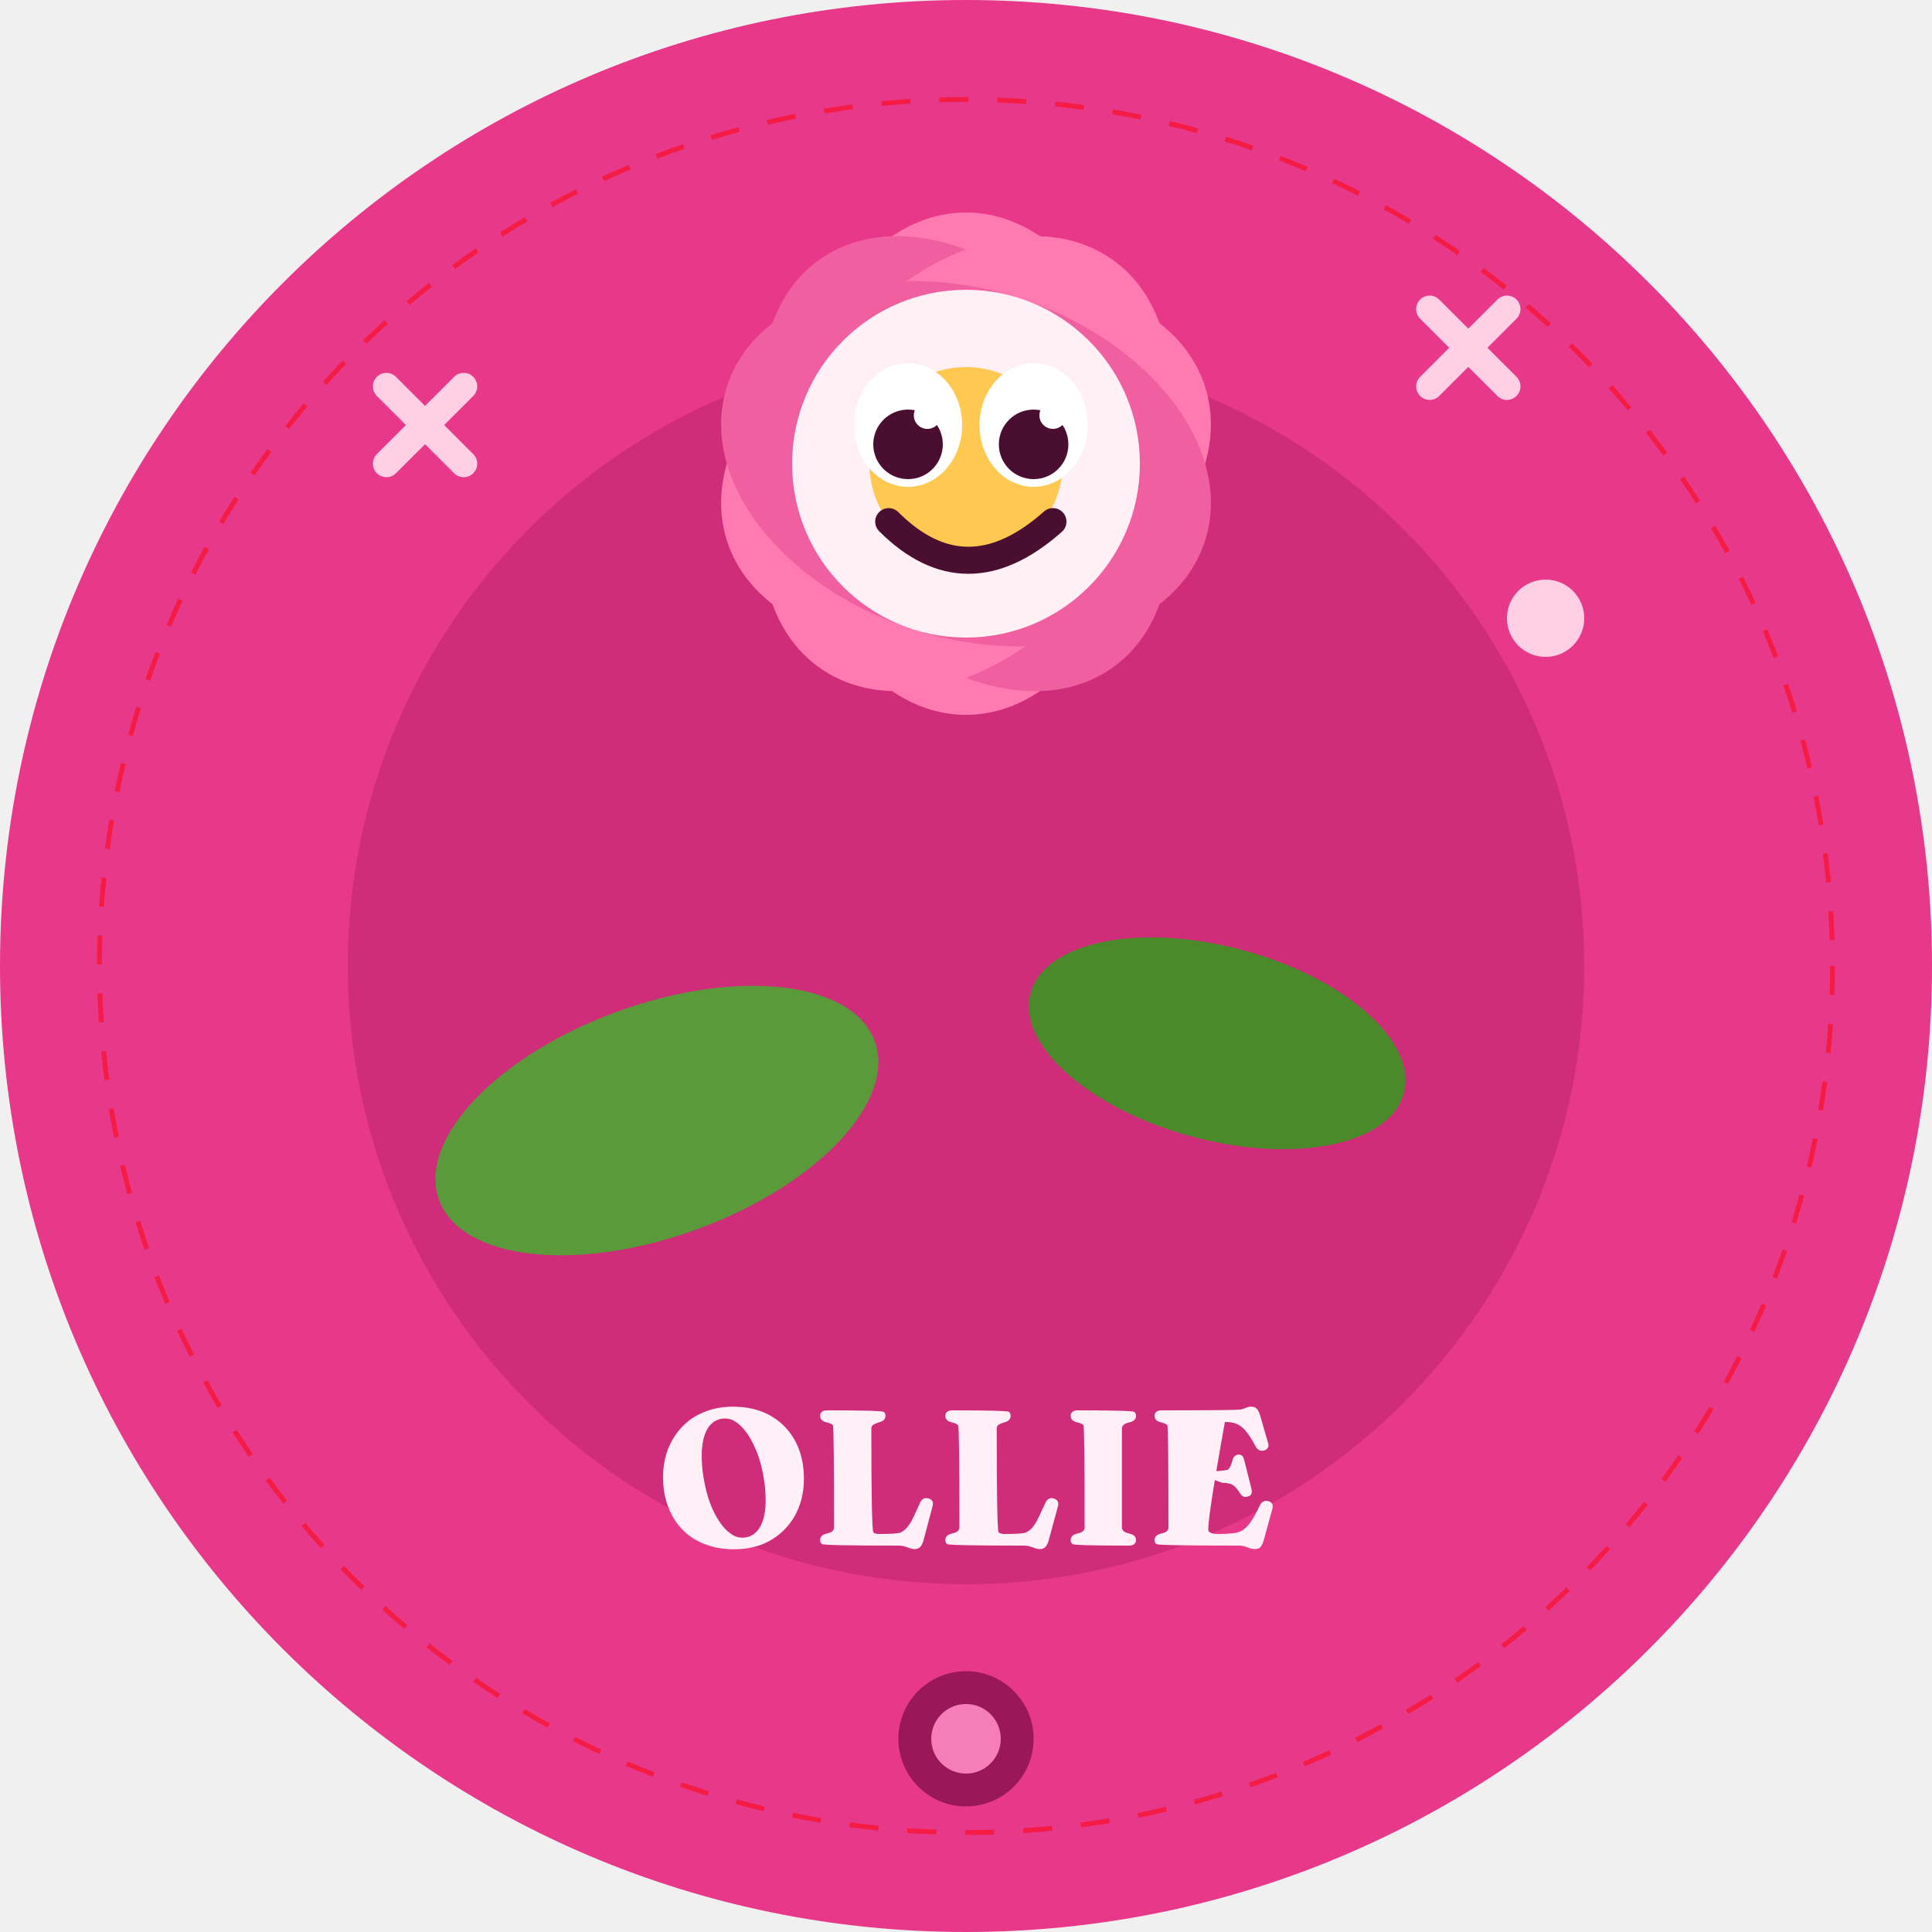
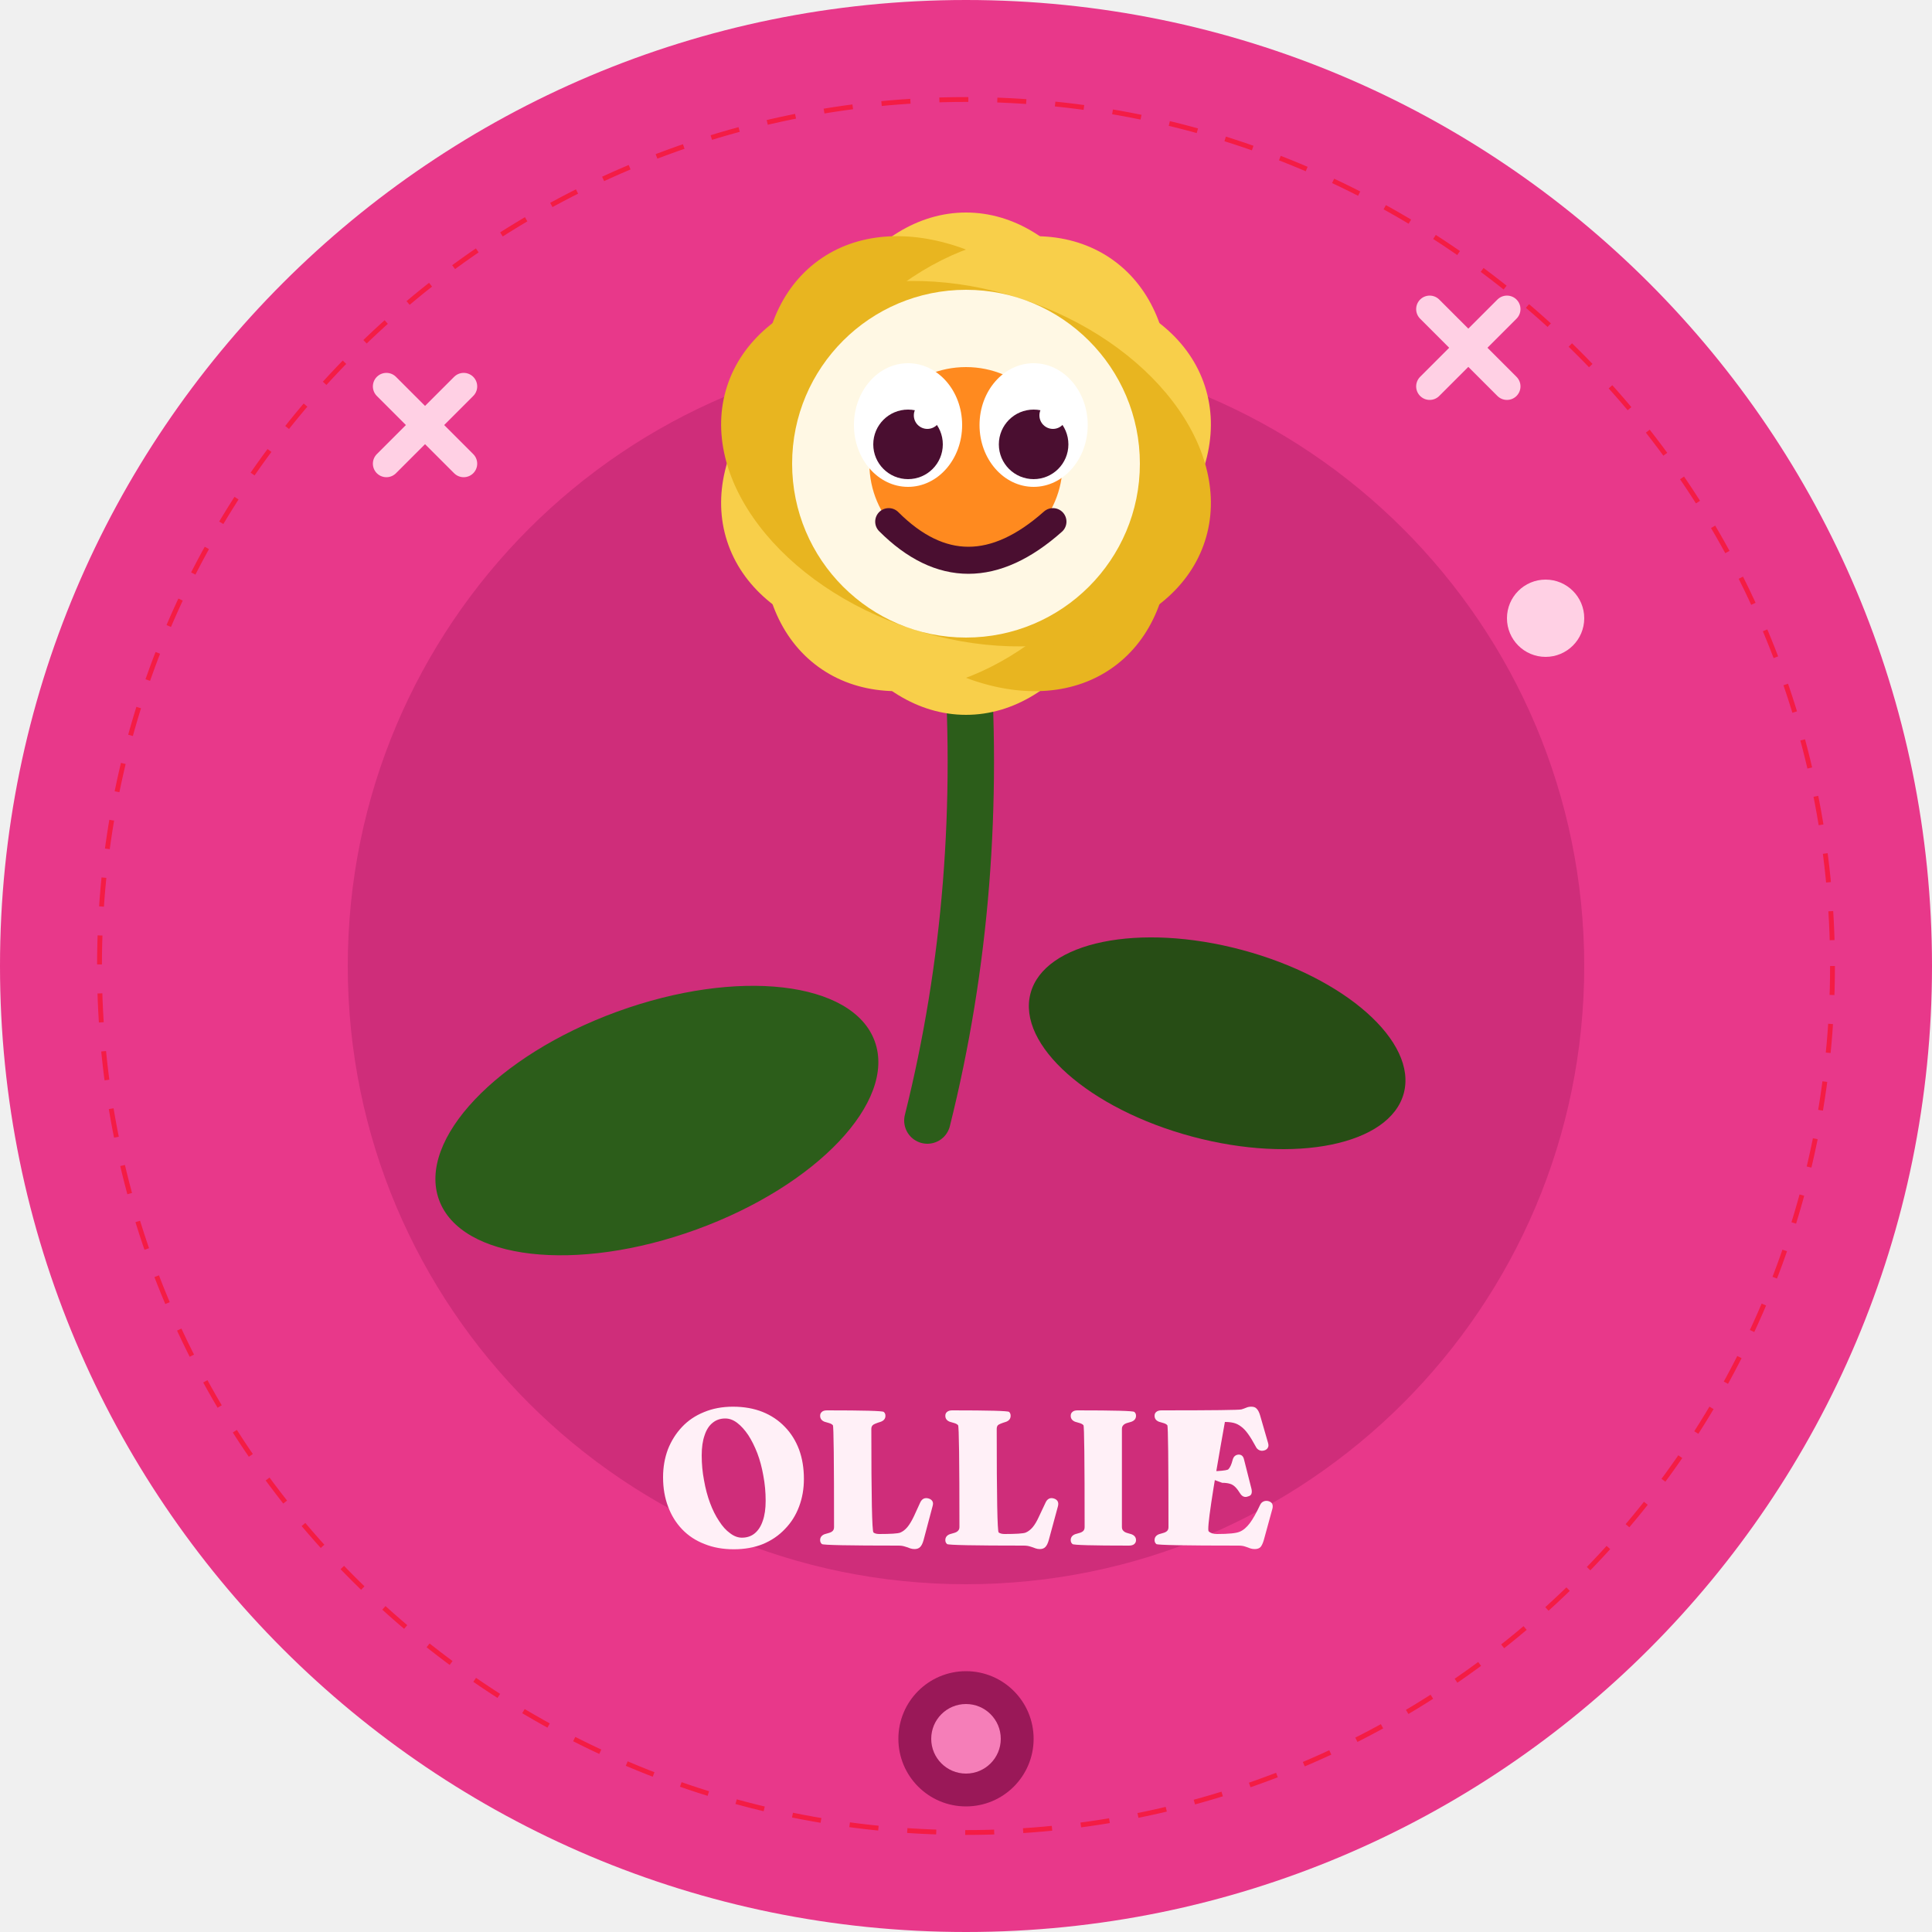
<svg xmlns="http://www.w3.org/2000/svg" width="147.40" height="147.40" viewBox="0 0 100 100">
  <circle cx="50" cy="50" r="50" fill="#e8388a" />
  <g>
    <circle cx="50" cy="50" r="32" fill="#9a1858" fill-opacity="0.32" />
-     <ellipse cx="34" cy="58" rx="12" ry="6" fill="#5a9a3a" transform="rotate(-20 34 58)" />
-     <ellipse cx="63" cy="54" rx="10" ry="5" fill="#4a8a2a" transform="rotate(15 63 54)" />
-     <ellipse cx="50" cy="24" rx="9" ry="13" fill="#ff7ab0" />
-     <ellipse cx="50" cy="24" rx="9" ry="13" fill="#ff7ab0" transform="rotate(72 50 24)" />
-     <ellipse cx="50" cy="24" rx="9" ry="13" fill="#f060a0" transform="rotate(144 50 24)" />
-     <ellipse cx="50" cy="24" rx="9" ry="13" fill="#ff7ab0" transform="rotate(216 50 24)" />
-     <ellipse cx="50" cy="24" rx="9" ry="13" fill="#f060a0" transform="rotate(288 50 24)" />
-     <circle cx="50" cy="24" r="9" fill="#fff0f5" />
-     <circle cx="50" cy="24" r="5" fill="#ffc850" />
+     <path d="M50 33 Q51 46 48 58" stroke="#2c5d1a" stroke-width="2.4" fill="none" stroke-linecap="round" />
+     <ellipse cx="34" cy="58" rx="12" ry="6" fill="#2c5d1a" transform="rotate(-20 34 58)" />
+     <ellipse cx="63" cy="54" rx="10" ry="5" fill="#274d15" transform="rotate(15 63 54)" />
+     <ellipse cx="50" cy="24" rx="9" ry="13" fill="#f8cf4a" />
+     <ellipse cx="50" cy="24" rx="9" ry="13" fill="#f8cf4a" transform="rotate(72 50 24)" />
+     <ellipse cx="50" cy="24" rx="9" ry="13" fill="#e8b520" transform="rotate(144 50 24)" />
+     <ellipse cx="50" cy="24" rx="9" ry="13" fill="#f8cf4a" transform="rotate(216 50 24)" />
+     <ellipse cx="50" cy="24" rx="9" ry="13" fill="#e8b520" transform="rotate(288 50 24)" />
+     <circle cx="50" cy="24" r="9" fill="#fff8e4" />
+     <circle cx="50" cy="24" r="5" fill="#ff8a1f" />
    <ellipse cx="47" cy="22" rx="2.8" ry="3.2" fill="white" />
    <circle cx="47" cy="23" r="1.8" fill="#4a0e30" />
    <circle cx="48" cy="21.5" r="0.7" fill="white" />
    <ellipse cx="53.5" cy="22" rx="2.8" ry="3.2" fill="white" />
    <circle cx="53.5" cy="23" r="1.8" fill="#4a0e30" />
    <circle cx="54.5" cy="21.5" r="0.7" fill="white" />
    <path d="M46 27 Q50 31 54.5 27" stroke="#4a0e30" stroke-width="1.4" fill="none" stroke-linecap="round" />
    <line x1="20" y1="20" x2="24" y2="24" stroke="#ffd0e4" stroke-width="1.4" stroke-linecap="round" />
    <line x1="24" y1="20" x2="20" y2="24" stroke="#ffd0e4" stroke-width="1.4" stroke-linecap="round" />
    <line x1="74" y1="16" x2="78" y2="20" stroke="#ffd0e4" stroke-width="1.4" stroke-linecap="round" />
    <line x1="78" y1="16" x2="74" y2="20" stroke="#ffd0e4" stroke-width="1.4" stroke-linecap="round" />
    <circle cx="80" cy="32" r="2" fill="#ffd0e4" />
  </g>
  <path d="M37.94,72.81Q38.79,72.81 39.47,73.08Q40.14,73.35 40.62,73.85Q41.10,74.34 41.36,75.03Q41.61,75.71 41.61,76.55Q41.61,77.32 41.36,77.98Q41.11,78.65 40.63,79.14Q40.16,79.64 39.49,79.92Q38.82,80.19 37.98,80.19Q37.14,80.19 36.47,79.92Q35.79,79.66 35.31,79.16Q34.83,78.66 34.58,77.98Q34.32,77.30 34.32,76.46Q34.32,75.69 34.57,75.02Q34.83,74.36 35.30,73.86Q35.77,73.36 36.44,73.09Q37.11,72.81 37.94,72.81ZM39.63,77.68Q39.63,77.01 39.51,76.38Q39.40,75.75 39.20,75.22Q38.99,74.68 38.73,74.28Q38.46,73.88 38.16,73.65Q37.86,73.42 37.54,73.42Q37.16,73.42 36.89,73.64Q36.61,73.86 36.47,74.29Q36.32,74.71 36.32,75.33Q36.32,76.00 36.44,76.62Q36.55,77.25 36.75,77.79Q36.95,78.33 37.22,78.73Q37.48,79.14 37.79,79.36Q38.09,79.59 38.40,79.59Q38.79,79.59 39.06,79.37Q39.34,79.14 39.48,78.72Q39.63,78.30 39.63,77.68Z M45.59,73.59Q45.23,73.70 45.17,73.77Q45.10,73.84 45.10,73.96Q45.10,79.23 45.21,79.32Q45.31,79.40 45.51,79.40Q46.40,79.40 46.59,79.33Q46.79,79.25 46.96,79.05Q47.13,78.85 47.31,78.47L47.63,77.77Q47.70,77.62 47.81,77.57Q47.92,77.52 48.06,77.56Q48.20,77.60 48.26,77.70Q48.32,77.80 48.27,77.96L47.80,79.73Q47.73,79.97 47.63,80.07Q47.53,80.18 47.33,80.18Q47.22,80.18 47.10,80.14Q46.99,80.09 46.84,80.05Q46.70,80.00 46.50,80.00Q42.62,80.00 42.54,79.92Q42.45,79.84 42.45,79.72Q42.45,79.50 42.68,79.41L42.92,79.34Q43.05,79.30 43.11,79.23Q43.17,79.16 43.17,79.04Q43.17,73.84 43.11,73.77Q43.05,73.70 42.92,73.66L42.68,73.59Q42.45,73.50 42.45,73.28Q42.45,73.15 42.54,73.08Q42.62,73.00 42.81,73.00Q45.65,73.00 45.74,73.08Q45.83,73.15 45.83,73.28Q45.83,73.50 45.59,73.59Z M52.08,73.59Q51.72,73.70 51.65,73.77Q51.59,73.84 51.59,73.96Q51.59,79.23 51.69,79.32Q51.80,79.40 52.00,79.40Q52.88,79.40 53.08,79.33Q53.28,79.25 53.45,79.05Q53.62,78.85 53.79,78.47L54.12,77.77Q54.19,77.62 54.30,77.57Q54.40,77.52 54.54,77.56Q54.68,77.60 54.74,77.70Q54.80,77.80 54.76,77.96L54.28,79.73Q54.21,79.97 54.11,80.07Q54.01,80.18 53.82,80.18Q53.70,80.18 53.59,80.14Q53.47,80.09 53.33,80.05Q53.19,80.00 52.98,80.00Q49.11,80.00 49.02,79.92Q48.93,79.84 48.93,79.72Q48.93,79.50 49.16,79.41L49.40,79.34Q49.53,79.30 49.59,79.23Q49.66,79.16 49.66,79.04Q49.66,73.84 49.59,73.77Q49.53,73.70 49.40,73.66L49.16,73.59Q48.93,73.50 48.93,73.28Q48.93,73.15 49.02,73.08Q49.11,73.00 49.29,73.00Q52.14,73.00 52.23,73.08Q52.31,73.15 52.31,73.28Q52.31,73.50 52.08,73.59Z M58.07,79.04Q58.07,79.16 58.14,79.23Q58.20,79.30 58.32,79.34L58.56,79.41Q58.80,79.50 58.80,79.72Q58.80,79.84 58.71,79.92Q58.62,80.00 58.43,80.00Q55.59,80.00 55.51,79.92Q55.42,79.84 55.42,79.72Q55.42,79.50 55.65,79.41L55.89,79.34Q56.02,79.30 56.08,79.23Q56.14,79.16 56.14,79.04Q56.14,73.84 56.08,73.77Q56.02,73.70 55.89,73.66L55.65,73.59Q55.42,73.50 55.42,73.28Q55.42,73.15 55.51,73.08Q55.59,73.00 55.78,73.00Q58.62,73.00 58.71,73.08Q58.80,73.15 58.80,73.28Q58.80,73.50 58.56,73.59L58.32,73.66Q58.20,73.70 58.14,73.77Q58.07,73.84 58.07,73.96Z M61.69,76.17Q63.45,76.17 63.58,76.05Q63.71,75.92 63.80,75.57Q63.84,75.42 63.92,75.36Q63.99,75.30 64.10,75.29Q64.33,75.28 64.39,75.54L64.78,77.08Q64.81,77.23 64.77,77.33Q64.73,77.42 64.61,77.45Q64.49,77.50 64.39,77.47Q64.29,77.44 64.21,77.33Q64.06,77.09 63.94,76.97Q63.81,76.84 63.66,76.80Q63.50,76.75 63.26,76.75ZM59.76,73.28Q59.76,73.15 59.85,73.08Q59.94,73.00 60.12,73.00Q64.12,73.00 64.26,72.95Q64.39,72.91 64.51,72.86Q64.62,72.81 64.77,72.81Q64.96,72.81 65.05,72.92Q65.15,73.02 65.22,73.25L65.63,74.67Q65.68,74.83 65.63,74.92Q65.58,75.03 65.45,75.07Q65.30,75.12 65.18,75.06Q65.06,75.01 64.99,74.86Q64.78,74.47 64.60,74.22Q64.42,73.97 64.24,73.84Q64.06,73.70 63.86,73.65Q63.66,73.60 63.40,73.60Q62.41,79.12 62.56,79.26Q62.70,79.40 62.99,79.40Q63.90,79.40 64.17,79.28Q64.44,79.17 64.69,78.84Q64.93,78.52 65.22,77.90Q65.28,77.77 65.39,77.72Q65.49,77.67 65.62,77.69Q65.77,77.72 65.84,77.82Q65.90,77.93 65.86,78.09L65.41,79.73Q65.34,79.96 65.25,80.07Q65.15,80.18 64.94,80.18Q64.81,80.18 64.70,80.14Q64.58,80.09 64.45,80.05Q64.31,80.00 64.11,80.00Q59.94,80.00 59.85,79.92Q59.76,79.84 59.76,79.72Q59.76,79.50 59.99,79.41L60.23,79.34Q60.36,79.30 60.42,79.23Q60.48,79.16 60.48,79.04Q60.48,73.84 60.42,73.77Q60.36,73.70 60.23,73.66L59.99,73.59Q59.76,73.50 59.76,73.28Z" fill="#fff0f7" fill-rule="nonzero" />
  <circle cx="50" cy="90" r="3.5" fill="#9a1858" />
  <circle cx="50" cy="90" r="1.8" fill="#ff8ac2" fill-opacity="0.9" />
  <circle cx="50" cy="50" r="44.85" fill="none" stroke="#ff0000" stroke-width="0.25" stroke-dasharray="1.5,1.5" opacity="0.5" />
</svg>
